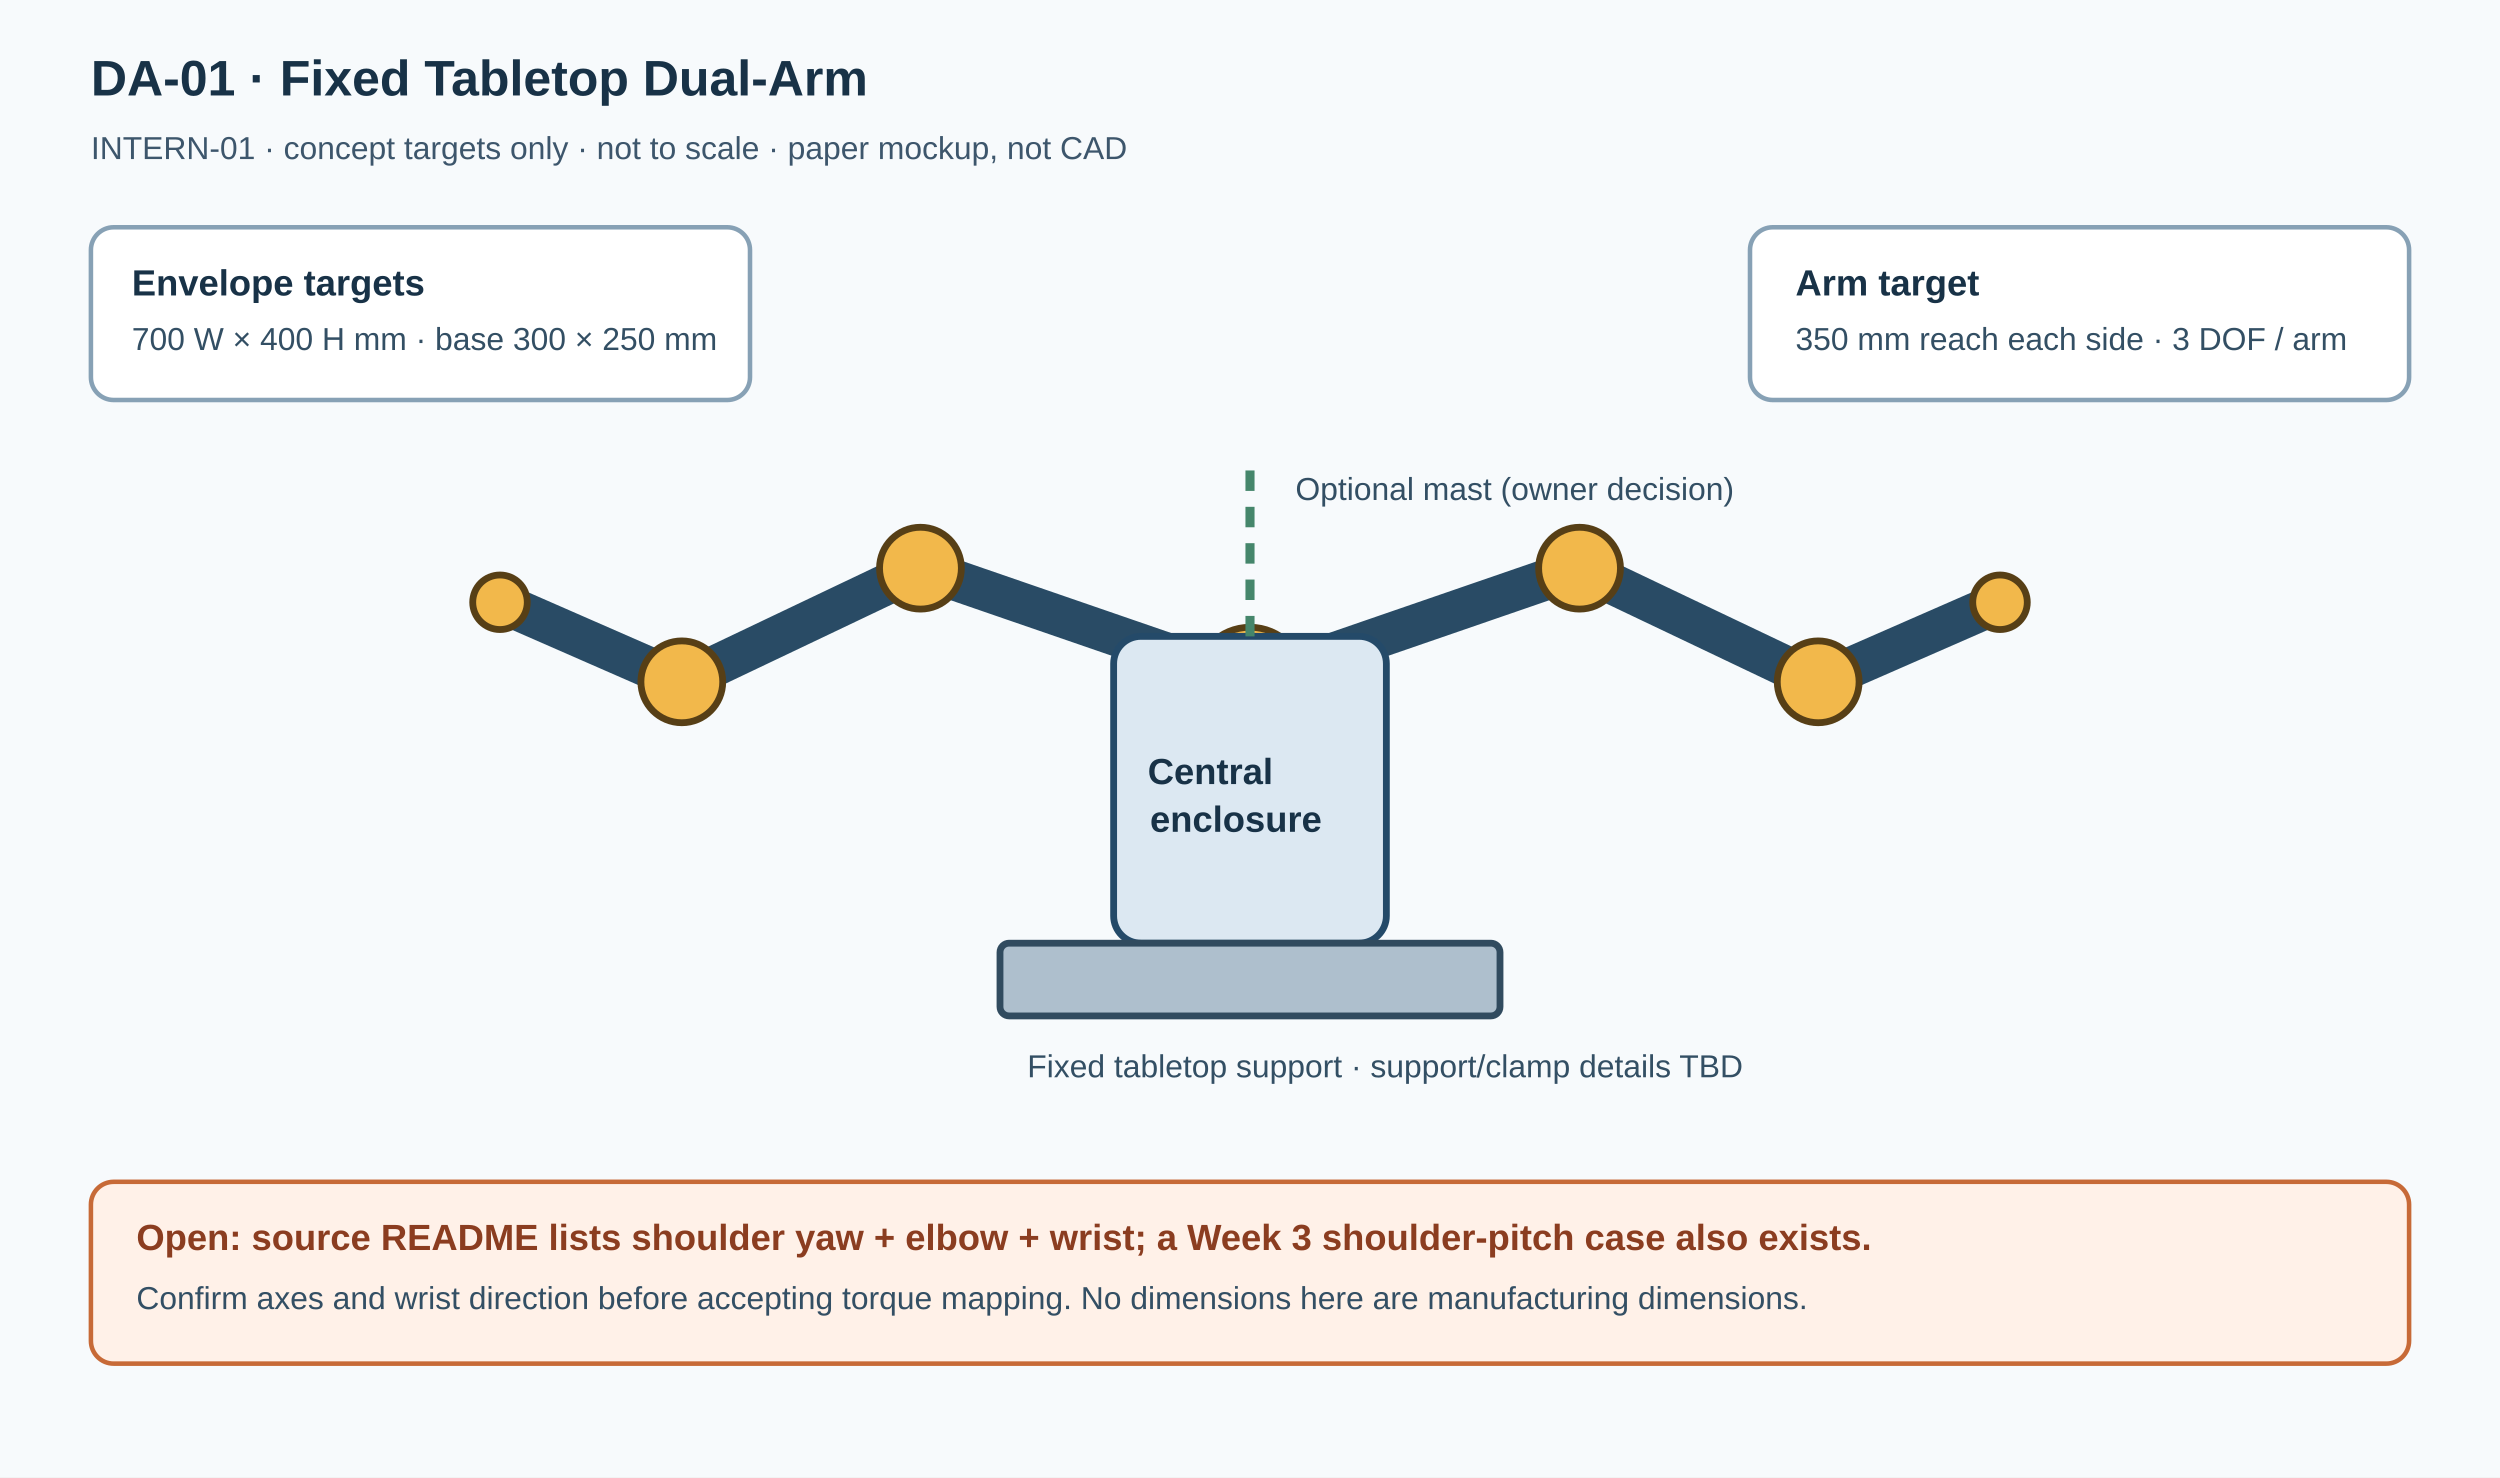
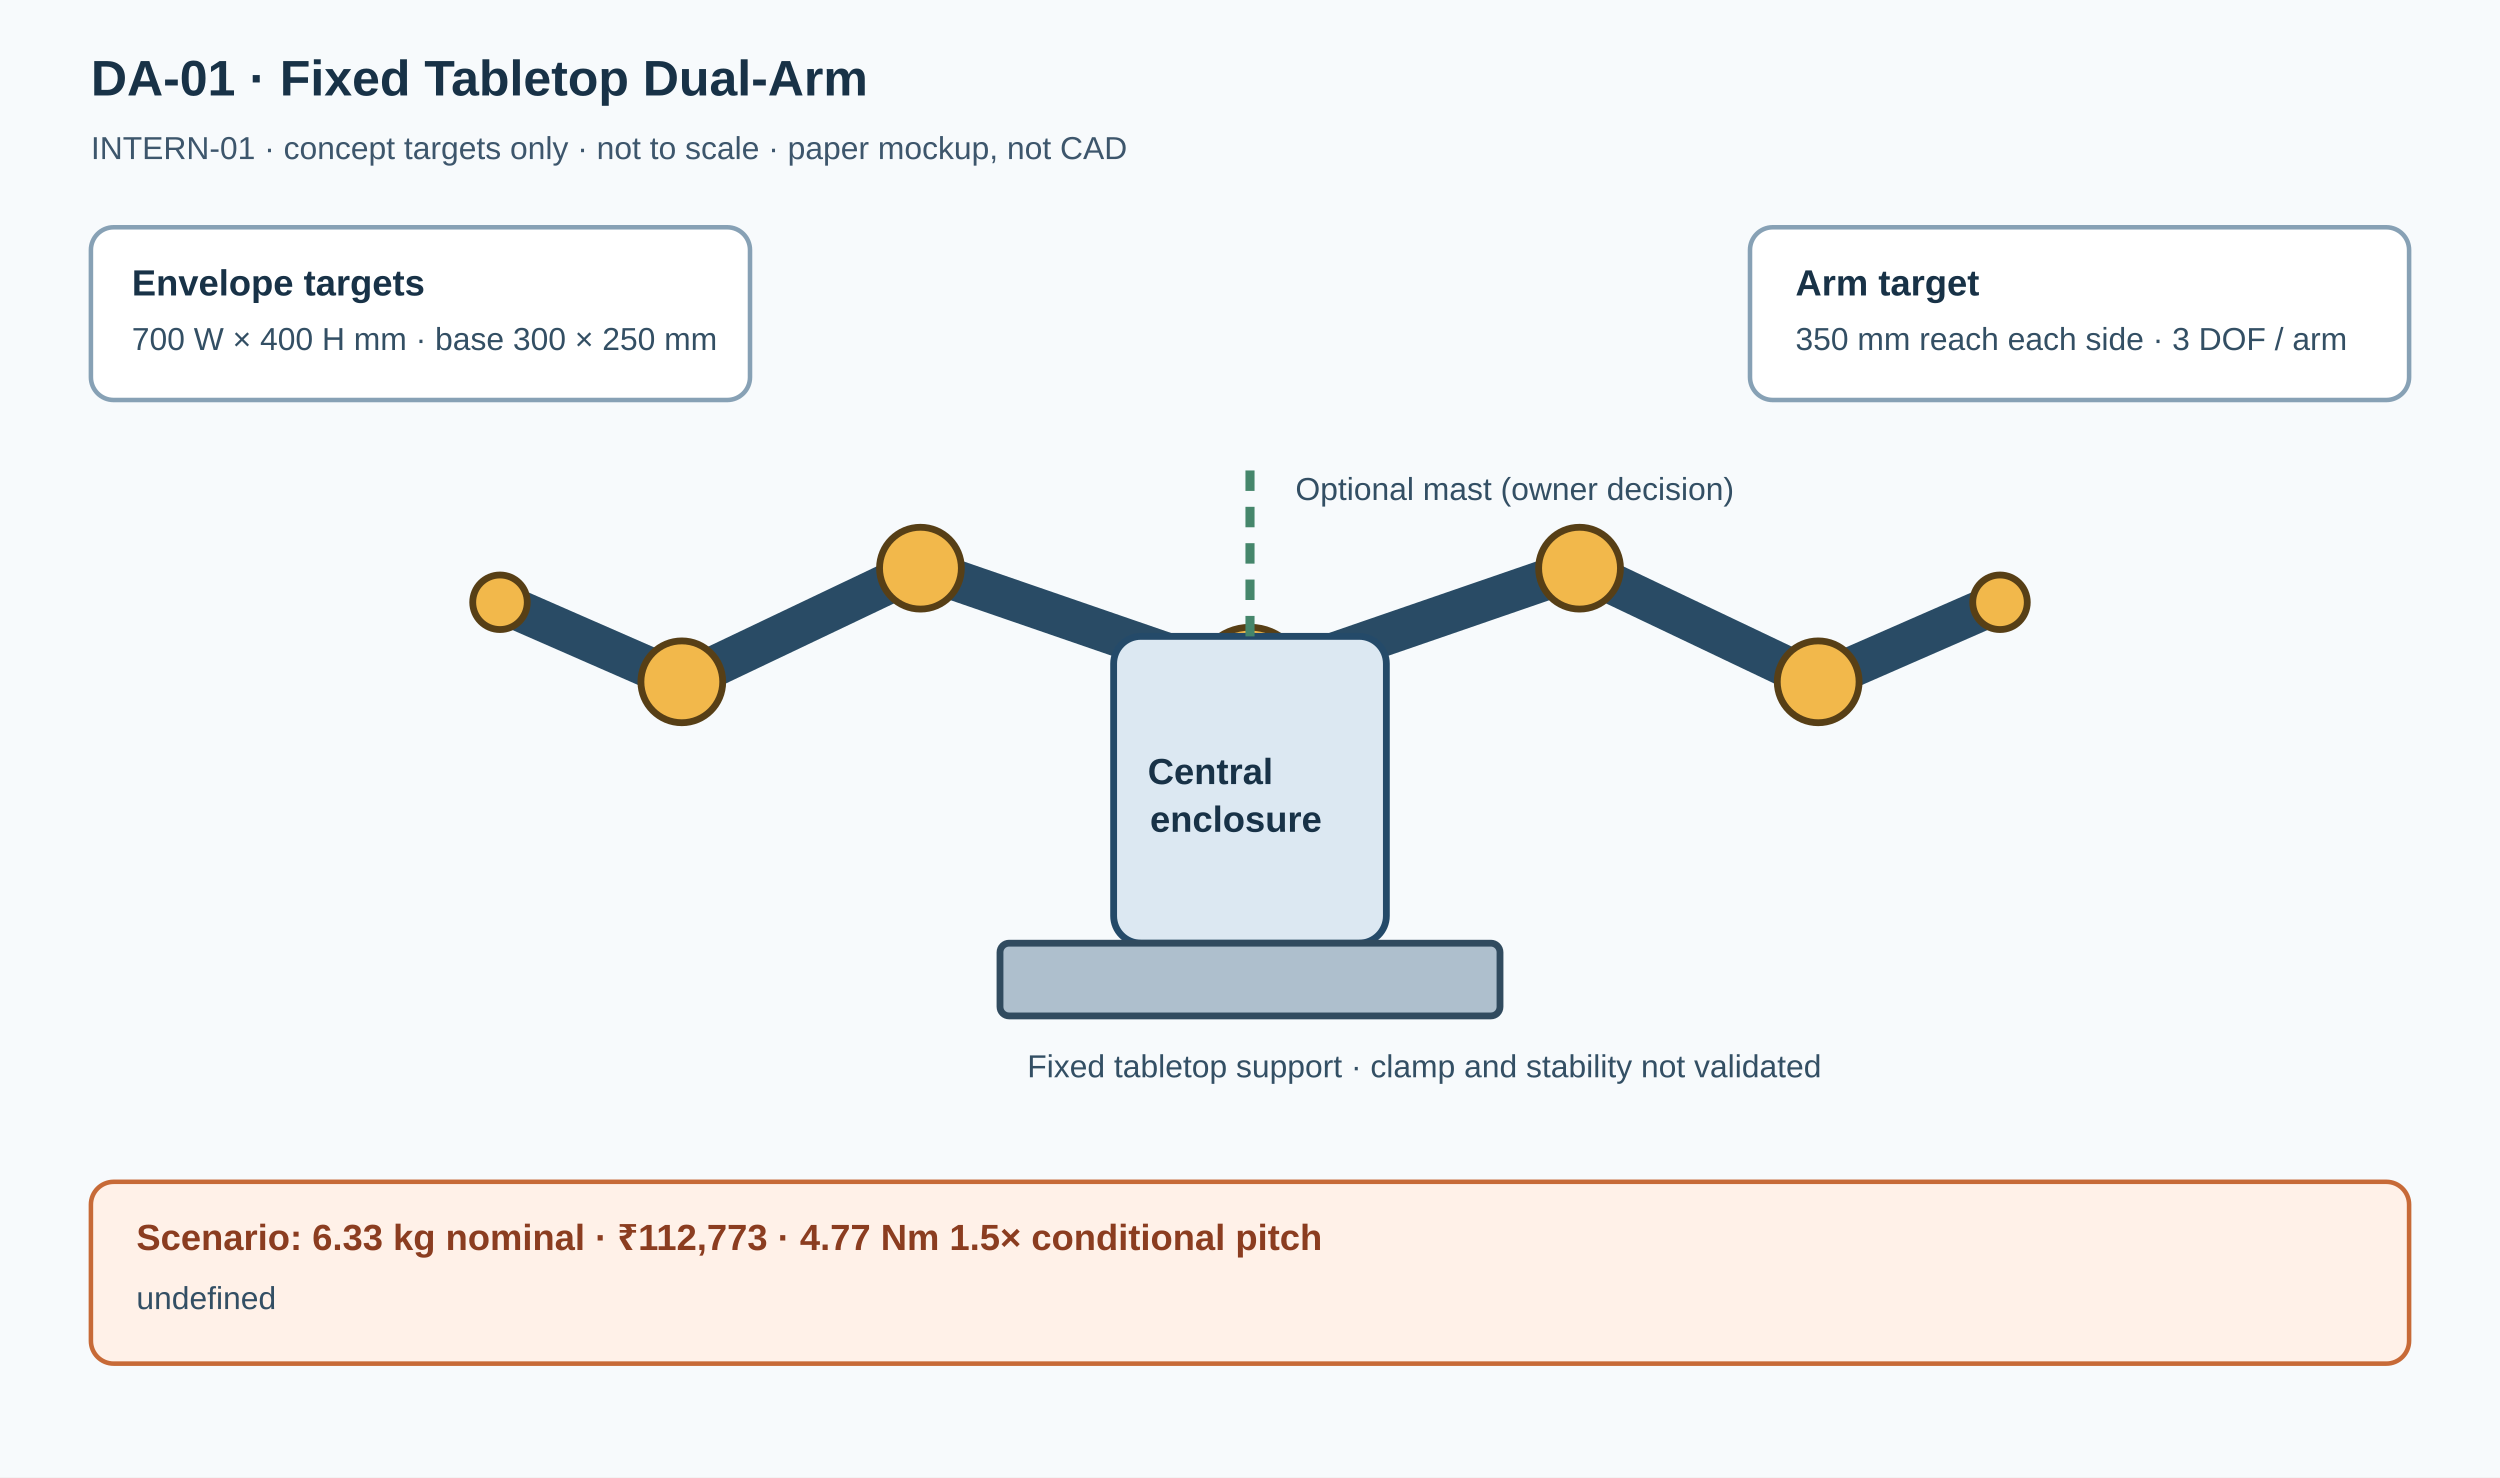
<svg xmlns="http://www.w3.org/2000/svg" width="1100" height="650" viewBox="0 0 1100 650" role="img" aria-labelledby="title desc">
  <defs>
    <style>.bg{fill:#f7fafc}.ink{fill:#183247;font:700 22px Arial}.sub{fill:#3d566c;font:14px Arial}.line{stroke:#294b65;stroke-width:18;stroke-linecap:round;fill:none}.joint{fill:#f2b84b;stroke:#573f16;stroke-width:3}.body{fill:#dce8f2;stroke:#244a69;stroke-width:3}.base{fill:#aebfcd;stroke:#314b5f;stroke-width:3}.box{fill:#fff;stroke:#87a1b5;stroke-width:2}.warn{fill:#fff1e8;stroke:#c76a37;stroke-width:2}.dash{fill:none;stroke:#45866b;stroke-width:4;stroke-dasharray:9 7}.label{fill:#183247;font:700 16px Arial}.small{fill:#334f64;font:14px Arial}.footer{fill:#8b3d20;font:700 16px Arial}</style>
  </defs>
  <rect class="bg" width="1100" height="650" />
  <text class="ink" x="40" y="42">DA-01 · Fixed Tabletop Dual-Arm</text>
  <text class="sub" x="40" y="70">INTERN-01 · concept targets only · not to scale · paper mockup, not CAD</text>
  <rect class="box" x="40" y="100" width="290" height="76" rx="10" />
  <text class="label" x="58" y="130">Envelope targets</text>
  <text class="small" x="58" y="154">700 W × 400 H mm · base 300 × 250 mm</text>
  <rect class="box" x="770" y="100" width="290" height="76" rx="10" />
  <text class="label" x="790" y="130">Arm target</text>
  <text class="small" x="790" y="154">350 mm reach each side · 3 DOF / arm</text>
  <path class="line" d="M550 300 L405 250 L300 300 L220 265 M550 300 L695 250 L800 300 L880 265" />
  <circle class="joint" cx="550" cy="300" r="24" />
  <circle class="joint" cx="405" cy="250" r="18" />
  <circle class="joint" cx="300" cy="300" r="18" />
  <circle class="joint" cx="695" cy="250" r="18" />
  <circle class="joint" cx="800" cy="300" r="18" />
  <circle class="joint" cx="220" cy="265" r="12" />
  <circle class="joint" cx="880" cy="265" r="12" />
  <rect class="body" x="490" y="280" width="120" height="135" rx="12" />
  <text class="label" x="505" y="345">Central</text>
  <text class="label" x="506" y="366">enclosure</text>
  <rect class="base" x="440" y="415" width="220" height="32" rx="4" />
-   <text class="small" x="452" y="474">Fixed tabletop support · support/clamp details TBD</text>
+   <text class="small" x="452" y="474">Fixed tabletop support · clamp and stability not validated</text>
  <path class="dash" d="M550 280 L550 205" />
  <text class="small" x="570" y="220">Optional mast (owner decision)</text>
  <rect class="warn" x="40" y="520" width="1020" height="80" rx="10" />
-   <text class="footer" x="60" y="550">Open: source README lists shoulder yaw + elbow + wrist; a Week 3 shoulder-pitch case also exists.</text>
-   <text class="small" x="60" y="576">Confirm axes and wrist direction before accepting torque mapping. No dimensions here are manufacturing dimensions.</text>
+   <text class="footer" x="60" y="550">Scenario: 6.33 kg nominal · ₹112,773 · 4.77 Nm 1.5× conditional pitch</text>
+   <text class="small" x="60" y="576">undefined</text>
</svg>
